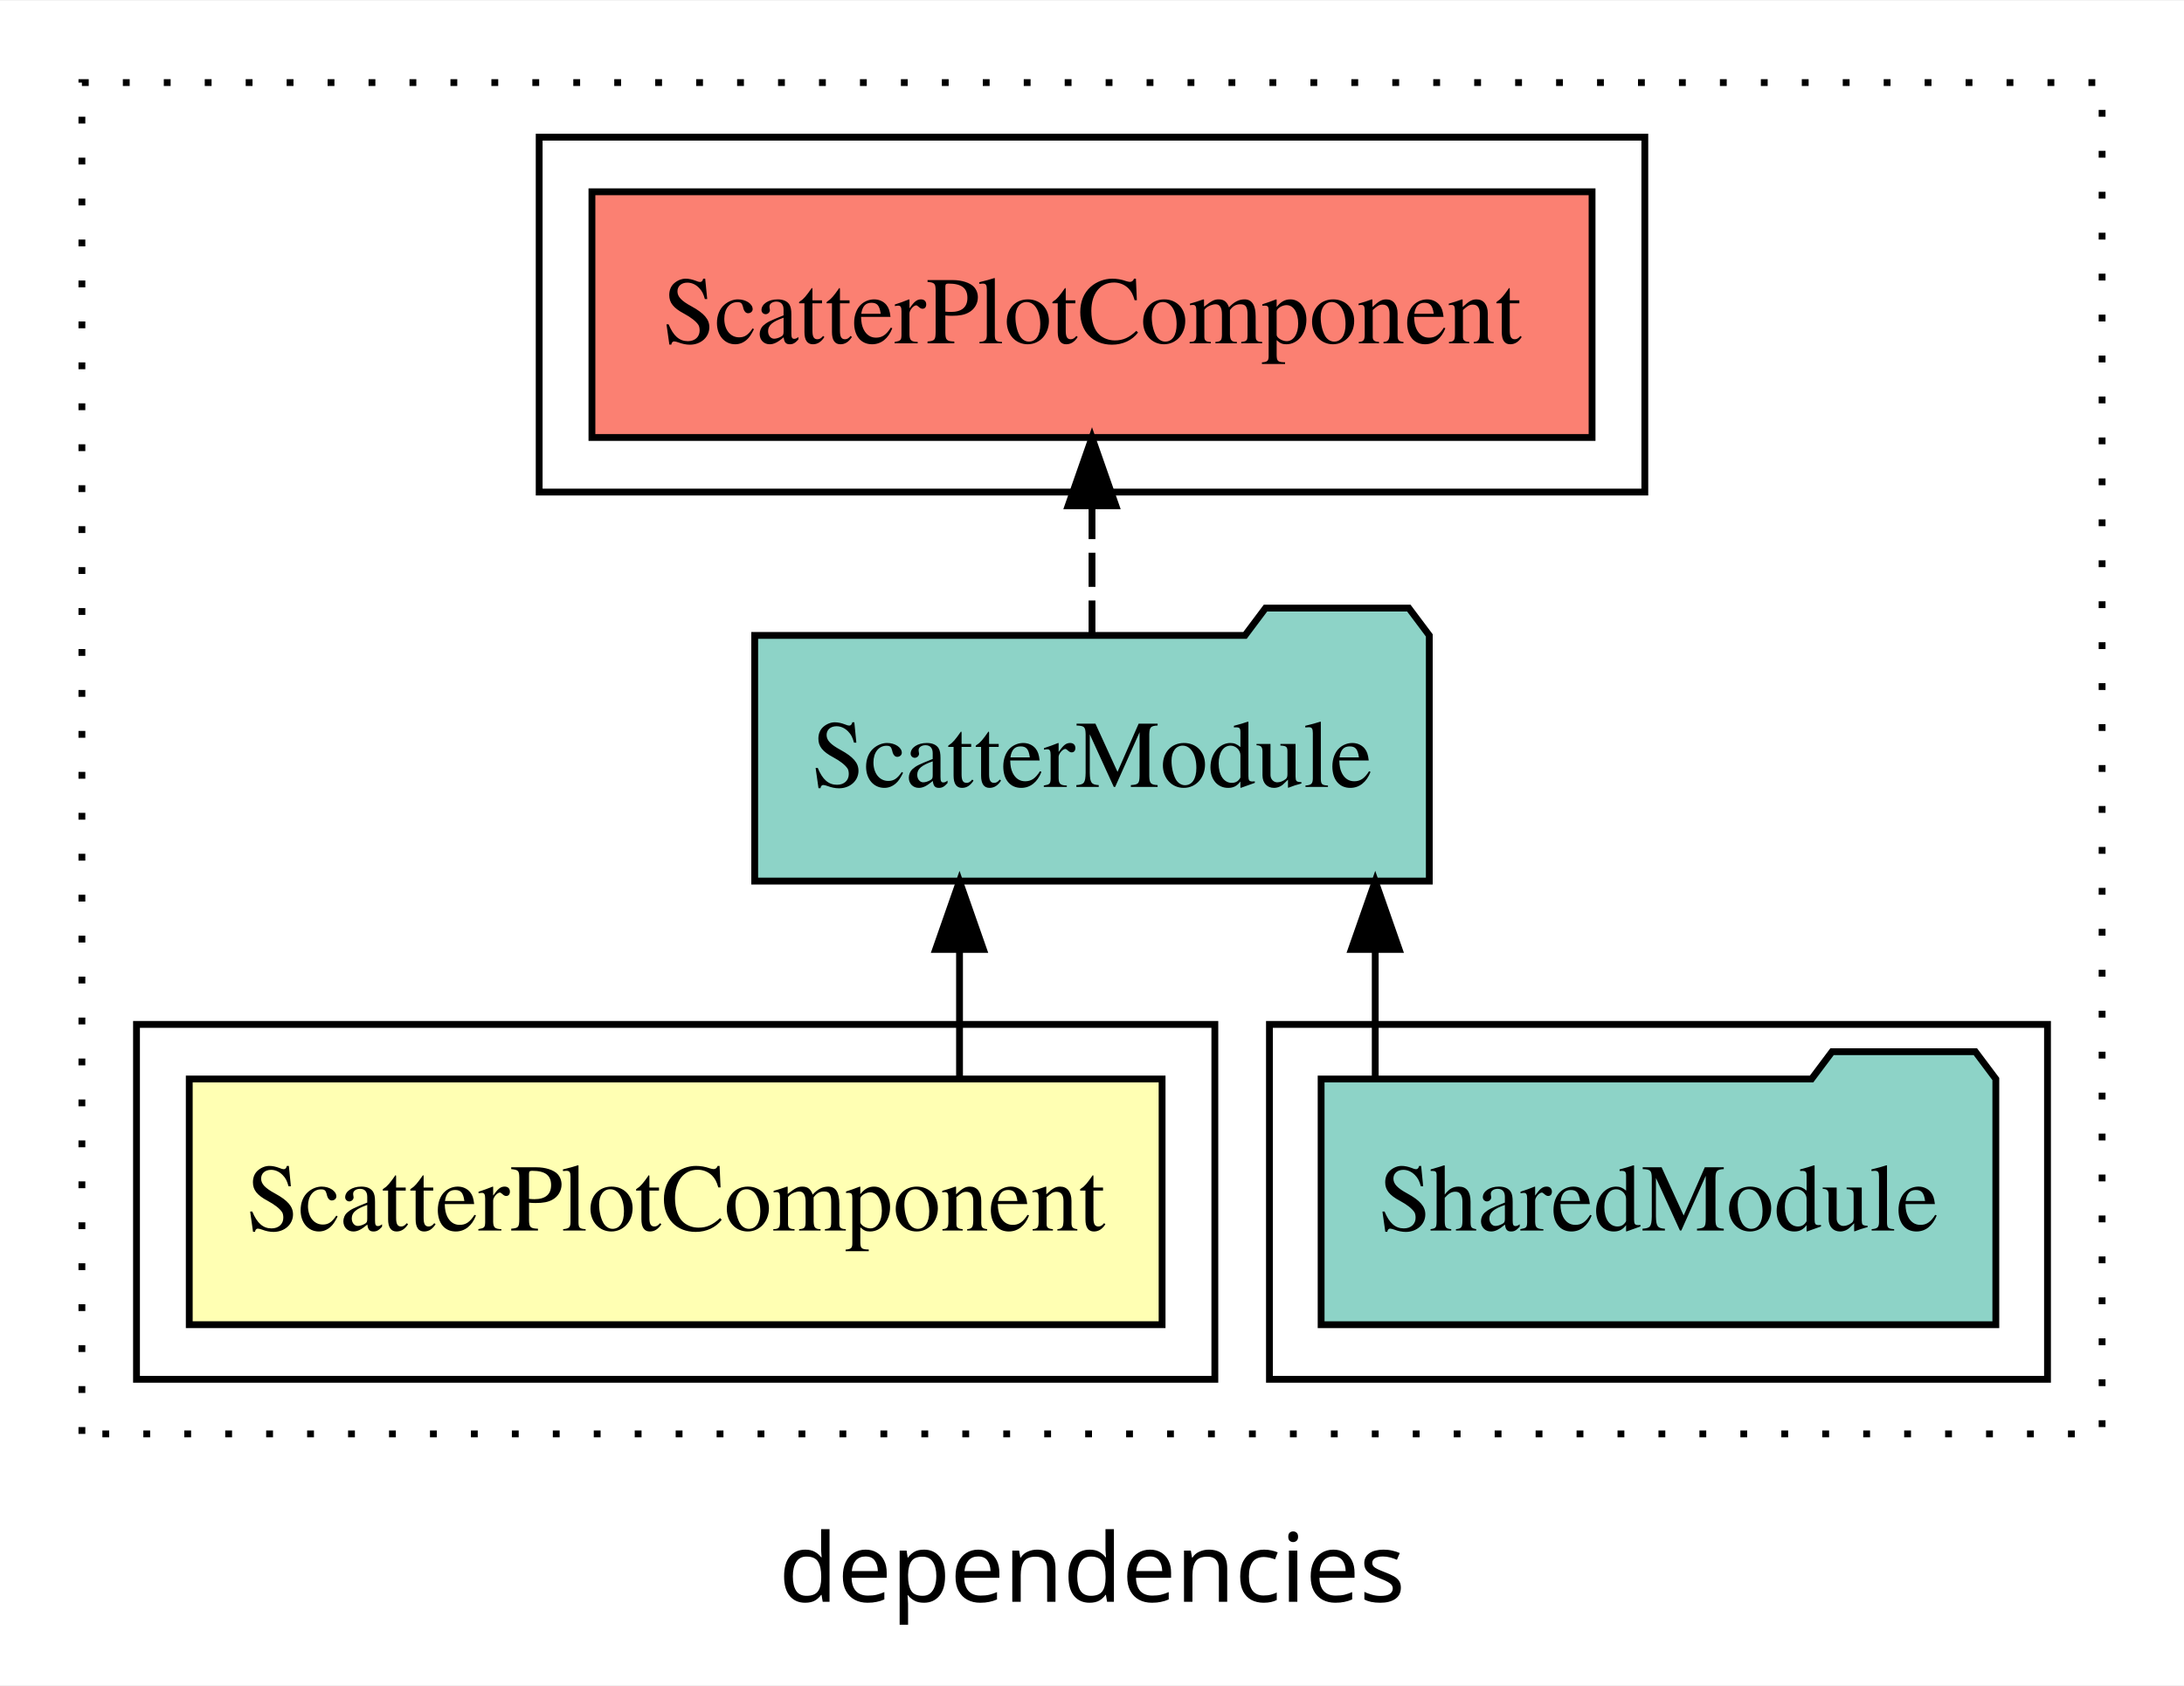
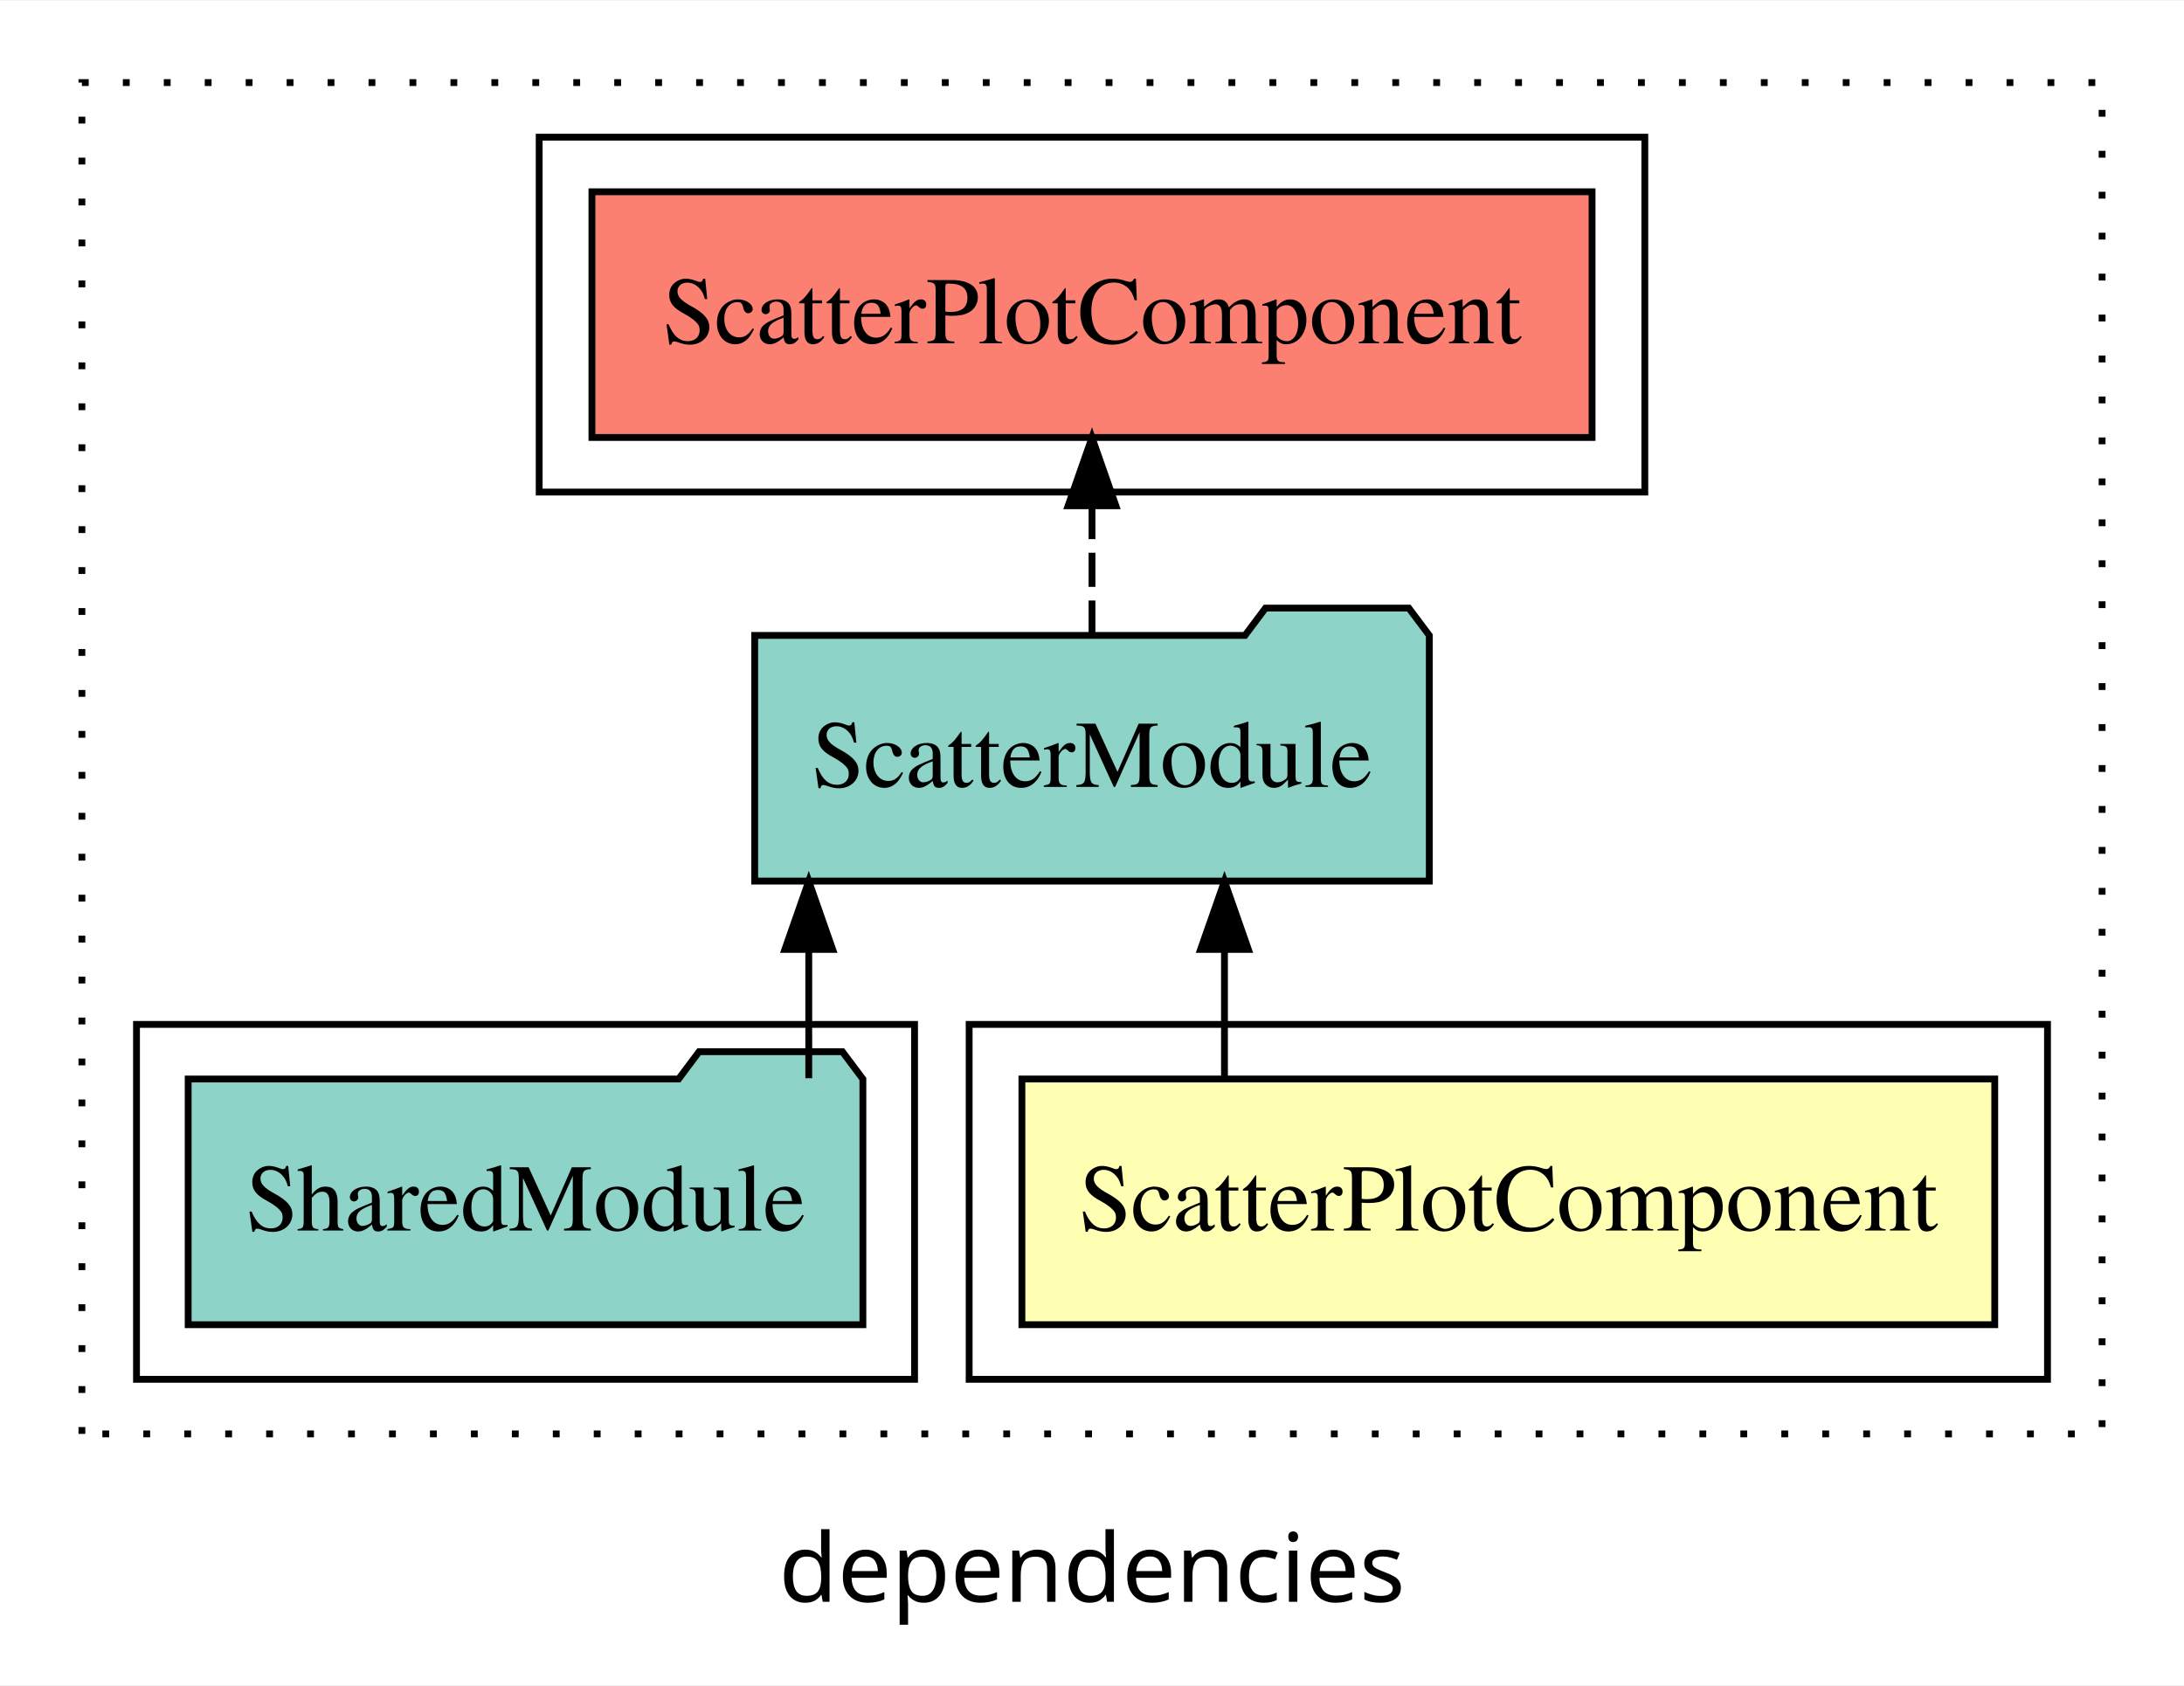
<svg xmlns="http://www.w3.org/2000/svg" width="320pt" height="247pt" viewBox="0.00 0.00 320.00 246.80">
  <g id="graph0" class="graph" transform="scale(1 1) rotate(0) translate(4 242.8)">
    <polygon fill="white" stroke="transparent" points="-4,4 -4,-242.8 316,-242.8 316,4 -4,4" />
    <text text-anchor="middle" x="156" y="-8.2" font-family="sans-serif" font-size="14.00">dependencies</text>
    <g id="clust1" class="cluster">
      <polygon fill="none" stroke="black" stroke-dasharray="1,5" points="8,-32.8 8,-230.8 304,-230.8 304,-32.8 8,-32.8" />
    </g>
-     <g id="clust4" class="cluster">
-       <polygon fill="none" stroke="black" points="182,-40.8 182,-92.8 296,-92.8 296,-40.8 182,-40.8" />
+     <g id="clust2" class="cluster">
+       <polygon fill="none" stroke="black" points="138,-40.8 138,-92.8 296,-92.8 296,-40.8 138,-40.8" />
    </g>
    <g id="clust5" class="cluster">
      <polygon fill="none" stroke="black" points="75,-170.8 75,-222.8 237,-222.8 237,-170.8 75,-170.8" />
    </g>
-     <g id="clust2" class="cluster">
-       <polygon fill="none" stroke="black" points="16,-40.8 16,-92.8 174,-92.8 174,-40.8 16,-40.8" />
+     <g id="clust4" class="cluster">
+       <polygon fill="none" stroke="black" points="16,-40.8 16,-92.8 130,-92.8 130,-40.8 16,-40.8" />
    </g>
    <g id="node1" class="node">
-       <polygon fill="#ffffb3" stroke="black" points="166.27,-84.8 23.73,-84.8 23.73,-48.8 166.27,-48.8 166.27,-84.8" />
-       <text text-anchor="middle" x="95" y="-62.6" font-family="Times,serif" font-size="14.00">ScatterPlotComponent</text>
+       <polygon fill="#ffffb3" stroke="black" points="288.27,-84.8 145.73,-84.8 145.73,-48.8 288.27,-48.8 288.27,-84.8" />
+       <text text-anchor="middle" x="217" y="-62.6" font-family="Times,serif" font-size="14.00">ScatterPlotComponent</text>
    </g>
    <g id="node2" class="node">
      <polygon fill="#8dd3c7" stroke="black" points="205.42,-149.8 202.42,-153.8 181.42,-153.8 178.42,-149.8 106.58,-149.8 106.58,-113.8 205.42,-113.8 205.42,-149.8" />
      <text text-anchor="middle" x="156" y="-127.6" font-family="Times,serif" font-size="14.00">ScatterModule</text>
    </g>
    <g id="edge1" class="edge">
-       <path fill="none" stroke="black" d="M136.59,-84.91C136.59,-84.91 136.59,-103.79 136.59,-103.79" />
-       <polygon fill="black" stroke="black" points="133.09,-103.79 136.59,-113.79 140.09,-103.79 133.09,-103.79" />
+       <path fill="none" stroke="black" d="M175.41,-84.91C175.41,-84.91 175.41,-103.79 175.41,-103.79" />
+       <polygon fill="black" stroke="black" points="171.91,-103.79 175.41,-113.79 178.91,-103.79 171.91,-103.79" />
    </g>
    <g id="node4" class="node">
      <polygon fill="#fb8072" stroke="black" points="229.27,-214.8 82.73,-214.8 82.73,-178.8 229.27,-178.8 229.27,-214.8" />
      <text text-anchor="middle" x="156" y="-192.6" font-family="Times,serif" font-size="14.00">ScatterPlotComponent </text>
    </g>
    <g id="edge3" class="edge">
      <path fill="none" stroke="black" stroke-dasharray="5,2" d="M156,-149.91C156,-149.91 156,-168.79 156,-168.79" />
      <polygon fill="black" stroke="black" points="152.5,-168.79 156,-178.79 159.5,-168.79 152.5,-168.79" />
    </g>
    <g id="node3" class="node">
-       <polygon fill="#8dd3c7" stroke="black" points="288.43,-84.8 285.43,-88.8 264.43,-88.8 261.43,-84.8 189.57,-84.8 189.57,-48.8 288.43,-48.8 288.43,-84.8" />
-       <text text-anchor="middle" x="239" y="-62.6" font-family="Times,serif" font-size="14.00">SharedModule</text>
+       <polygon fill="#8dd3c7" stroke="black" points="122.43,-84.8 119.43,-88.8 98.43,-88.8 95.43,-84.8 23.57,-84.8 23.57,-48.8 122.43,-48.8 122.43,-84.8" />
+       <text text-anchor="middle" x="73" y="-62.6" font-family="Times,serif" font-size="14.00">SharedModule</text>
    </g>
    <g id="edge2" class="edge">
-       <path fill="none" stroke="black" d="M197.5,-84.91C197.5,-84.91 197.5,-103.79 197.5,-103.79" />
-       <polygon fill="black" stroke="black" points="194,-103.79 197.5,-113.79 201,-103.79 194,-103.79" />
+       <path fill="none" stroke="black" d="M114.5,-84.91C114.5,-84.91 114.5,-103.79 114.5,-103.79" />
+       <polygon fill="black" stroke="black" points="111,-103.79 114.5,-113.79 118,-103.79 111,-103.79" />
    </g>
  </g>
</svg>
